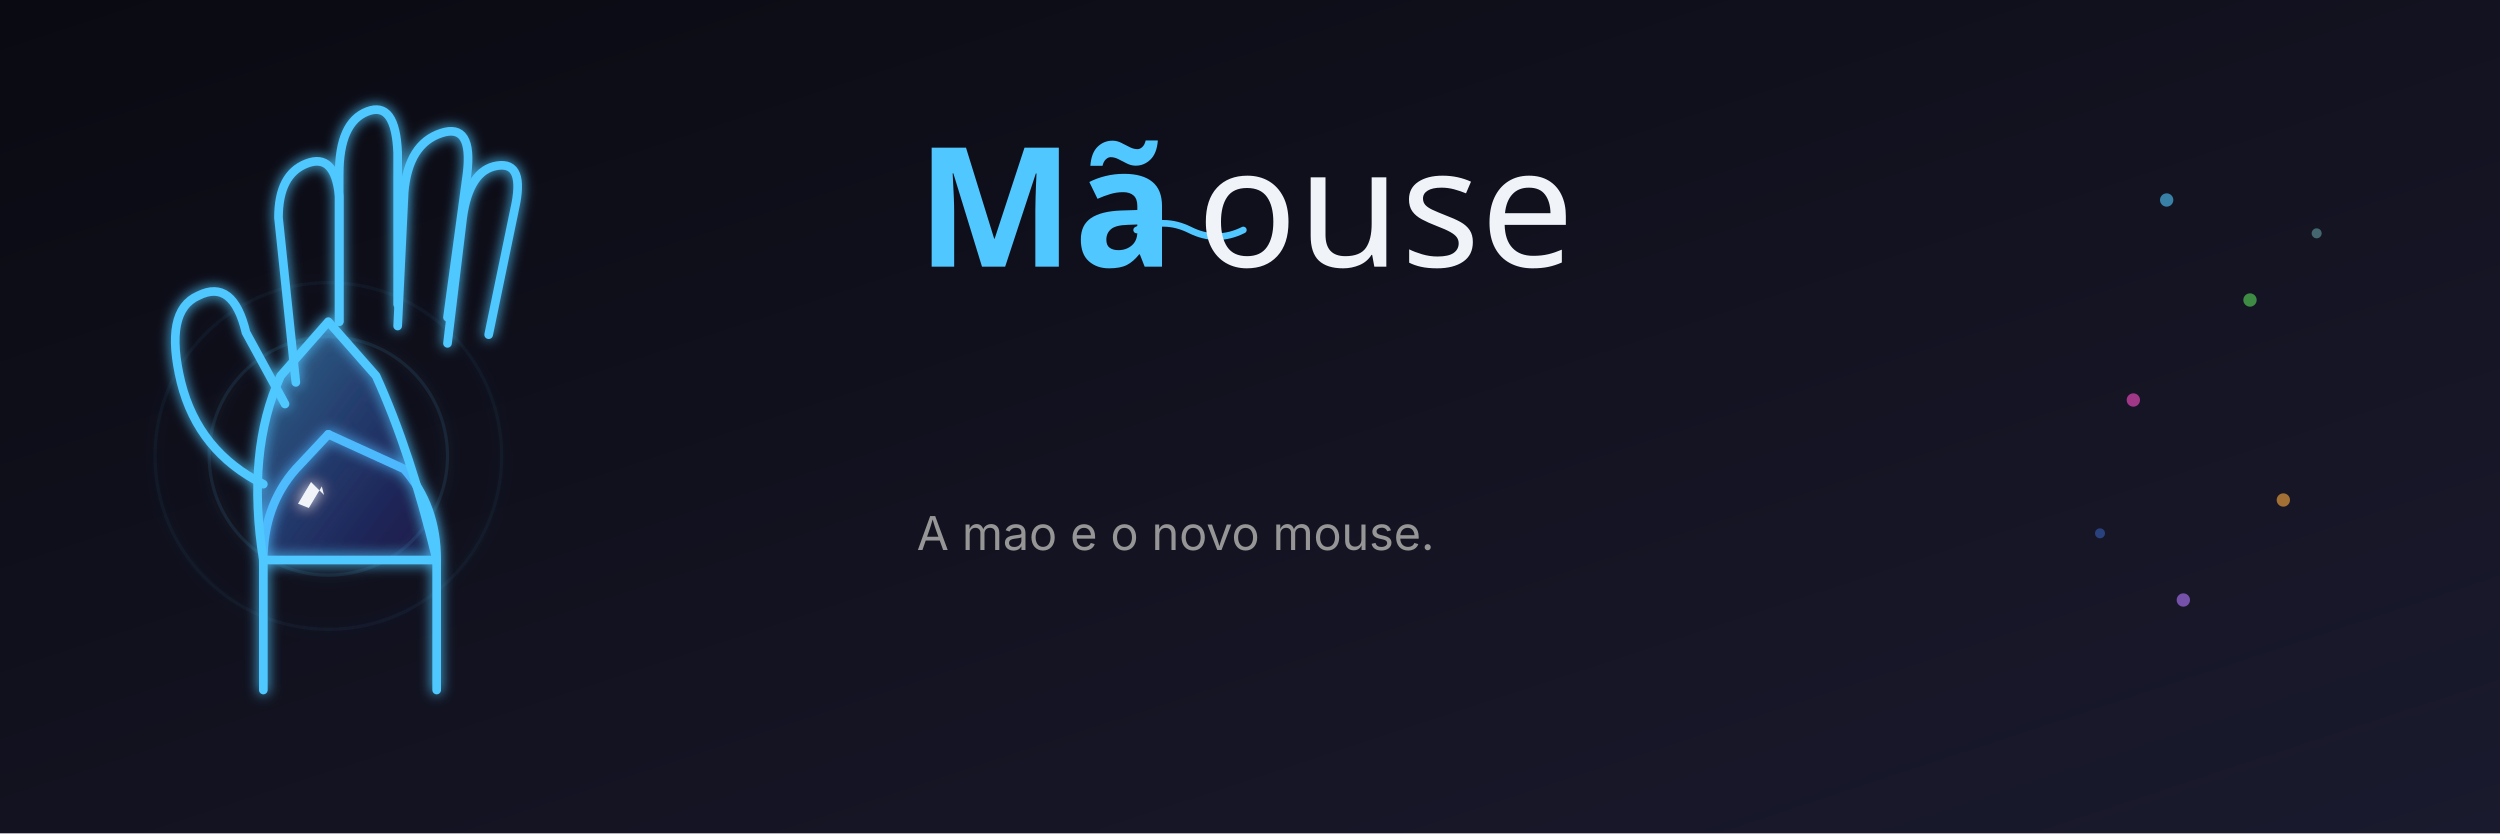
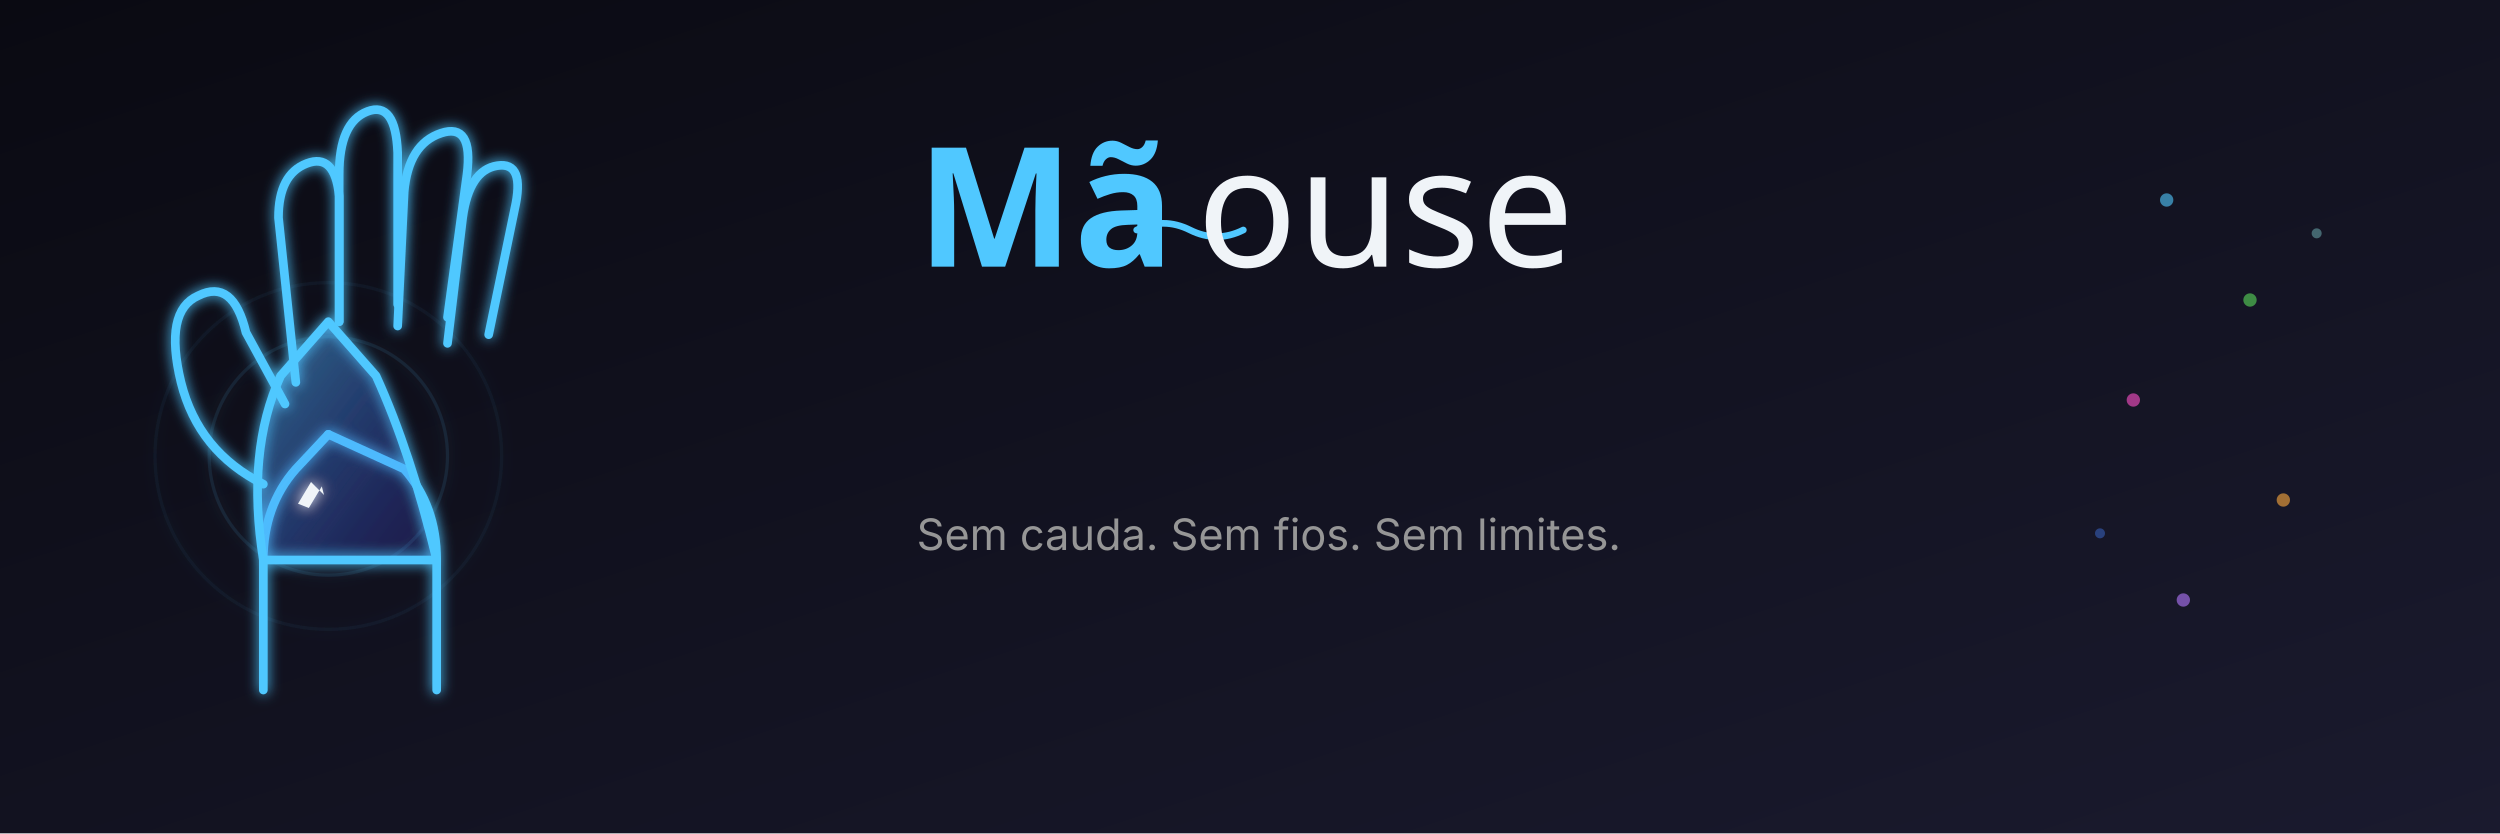
<svg xmlns="http://www.w3.org/2000/svg" viewBox="0 0 1500 500" fill="none">
  <defs>
    <linearGradient id="bg" x1="0%" y1="0%" x2="100%" y2="100%">
      <stop offset="0%" stop-color="#0A0A12" />
      <stop offset="100%" stop-color="#1A1A2E" />
    </linearGradient>
    <linearGradient id="glow" x1="0%" y1="0%" x2="100%" y2="100%">
      <stop offset="0%" stop-color="#50C8FF" stop-opacity="0.3" />
      <stop offset="100%" stop-color="#3C3CEB" stop-opacity="0.1" />
    </linearGradient>
    <filter id="neonGlow" x="-20%" y="-20%" width="140%" height="140%">
      <feGaussianBlur stdDeviation="3" result="blur" />
      <feMerge>
        <feMergeNode in="blur" />
        <feMergeNode in="SourceGraphic" />
      </feMerge>
    </filter>
  </defs>
  <rect width="1500" height="500" fill="url(#bg)" />
  <g transform="translate(80, 50) scale(1.3)" filter="url(#neonGlow)">
    <path d="M60 280 L60 220 Q60 195 75 178 L90 162" stroke="#50C8FF" stroke-width="4" stroke-linecap="round" fill="none" />
    <path d="M140 280 L140 220 Q140 195 125 178 L90 162" stroke="#50C8FF" stroke-width="4" stroke-linecap="round" fill="none" />
    <path d="M60 220 Q52 170 68 135 L90 110 L112 135 Q128 170 140 220 Z" stroke="#50C8FF" stroke-width="4" stroke-linecap="round" stroke-linejoin="round" fill="url(#glow)" />
    <path d="M60 185 Q30 170 22 138 Q14 105 30 98 Q46 90 52 115 L70 148" stroke="#50C8FF" stroke-width="4" stroke-linecap="round" fill="none" />
    <path d="M75 138 L67 62 Q67 42 80 37 Q93 32 95 52 L95 110" stroke="#50C8FF" stroke-width="4" stroke-linecap="round" fill="none" />
    <path d="M95 110 L95 42 Q95 18 108 13 Q121 8 122 32 L122 102" stroke="#50C8FF" stroke-width="4" stroke-linecap="round" fill="none" />
    <path d="M122 112 L125 50 Q127 28 142 23 Q157 18 154 42 L145 108" stroke="#50C8FF" stroke-width="4" stroke-linecap="round" fill="none" />
    <path d="M145 120 L152 62 Q155 40 168 38 Q181 36 176 58 L164 116" stroke="#50C8FF" stroke-width="4" stroke-linecap="round" fill="none" />
    <g transform="translate(76, 166)">
      <path d="M12 0 L12 24 L6 18 L0 28 L5 30 L11 20 L12 24" fill="#F0F4F8" />
    </g>
    <circle cx="90" cy="172" r="55" stroke="#50C8FF" stroke-width="1.5" fill="none" opacity="0.1" />
    <circle cx="90" cy="172" r="80" stroke="#50C8FF" stroke-width="1.5" fill="none" opacity="0.05" />
  </g>
  <g transform="translate(550, 160)">
    <text font-family="'Space Grotesk', sans-serif" font-weight="700" font-size="100" fill="#50C8FF">Mã</text>
    <path d="M132 30 Q148 22 164 30 Q180 38 196 30" stroke="#50C8FF" stroke-width="4" stroke-linecap="round" fill="none" transform="translate(0, -52)" />
    <text font-family="'Space Grotesk', sans-serif" font-weight="400" font-size="100" fill="#F0F4F8" x="168">ouse</text>
  </g>
-   <text x="550" y="330" font-family="'Inter', sans-serif" font-weight="400" font-size="28" fill="#969696">A mao e o novo mouse.</text>
+   <text x="550" y="330" font-family="'Inter', sans-serif" font-weight="400" font-size="26" fill="#969696">Sem cauda. Sem fios. Sem limites.</text>
  <circle cx="1300" cy="120" r="4" fill="#50C8FF" opacity="0.6" />
  <circle cx="1350" cy="180" r="4" fill="#5ADC5A" opacity="0.6" />
  <circle cx="1280" cy="240" r="4" fill="#FF50C8" opacity="0.6" />
  <circle cx="1370" cy="300" r="4" fill="#FFAA3C" opacity="0.6" />
  <circle cx="1310" cy="360" r="4" fill="#B478FF" opacity="0.6" />
  <circle cx="1390" cy="140" r="3" fill="#8CE1E1" opacity="0.4" />
  <circle cx="1260" cy="320" r="3" fill="#4682FF" opacity="0.4" />
</svg>
